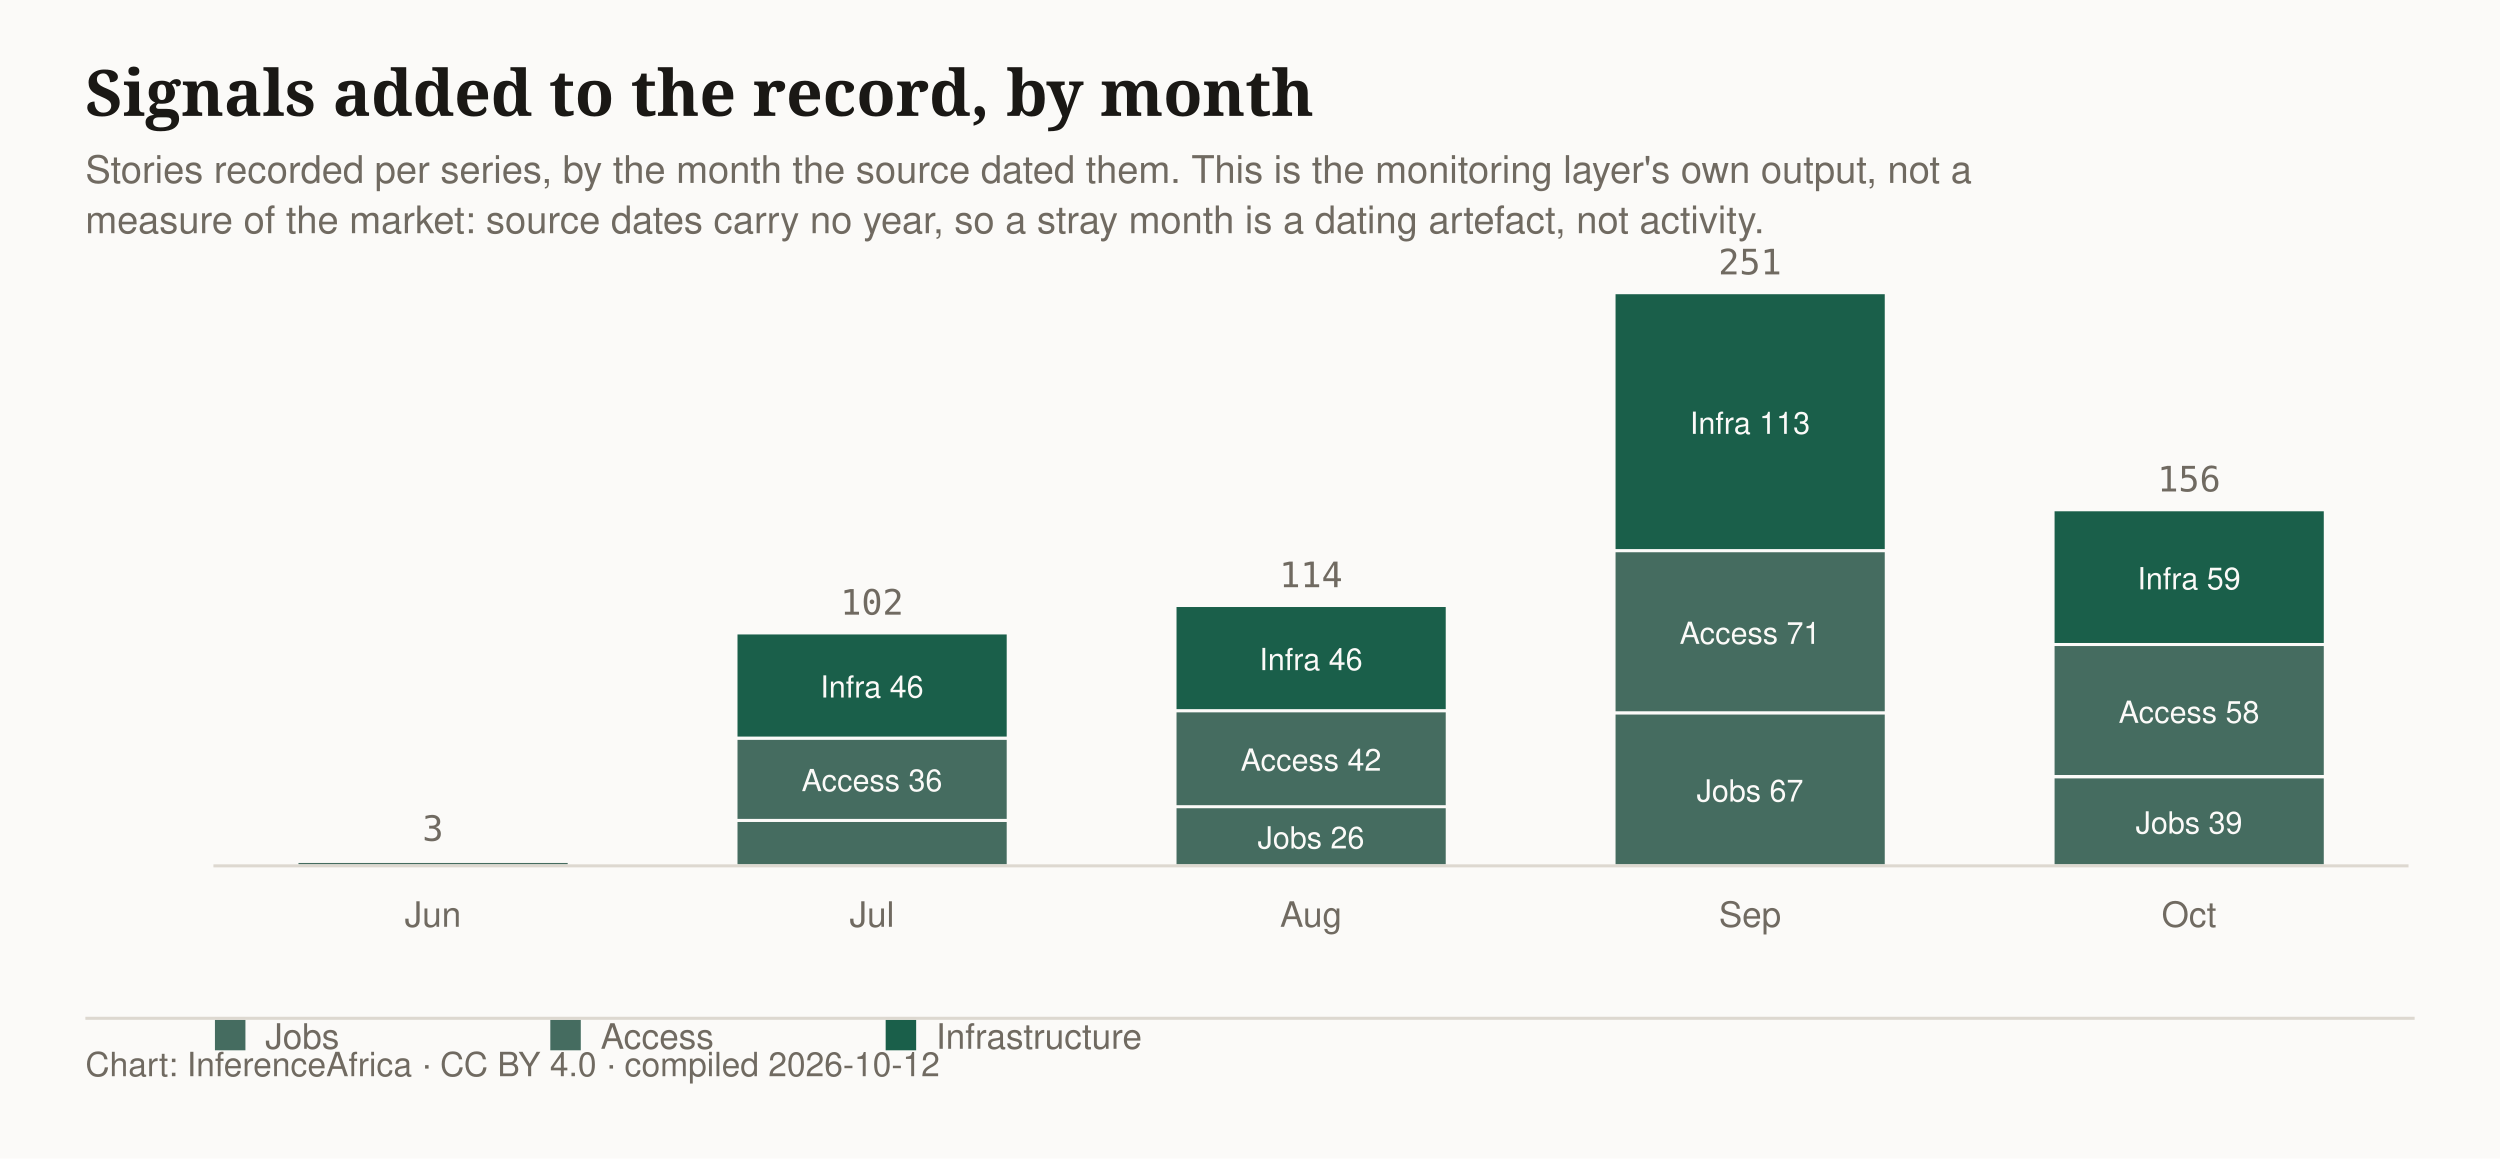
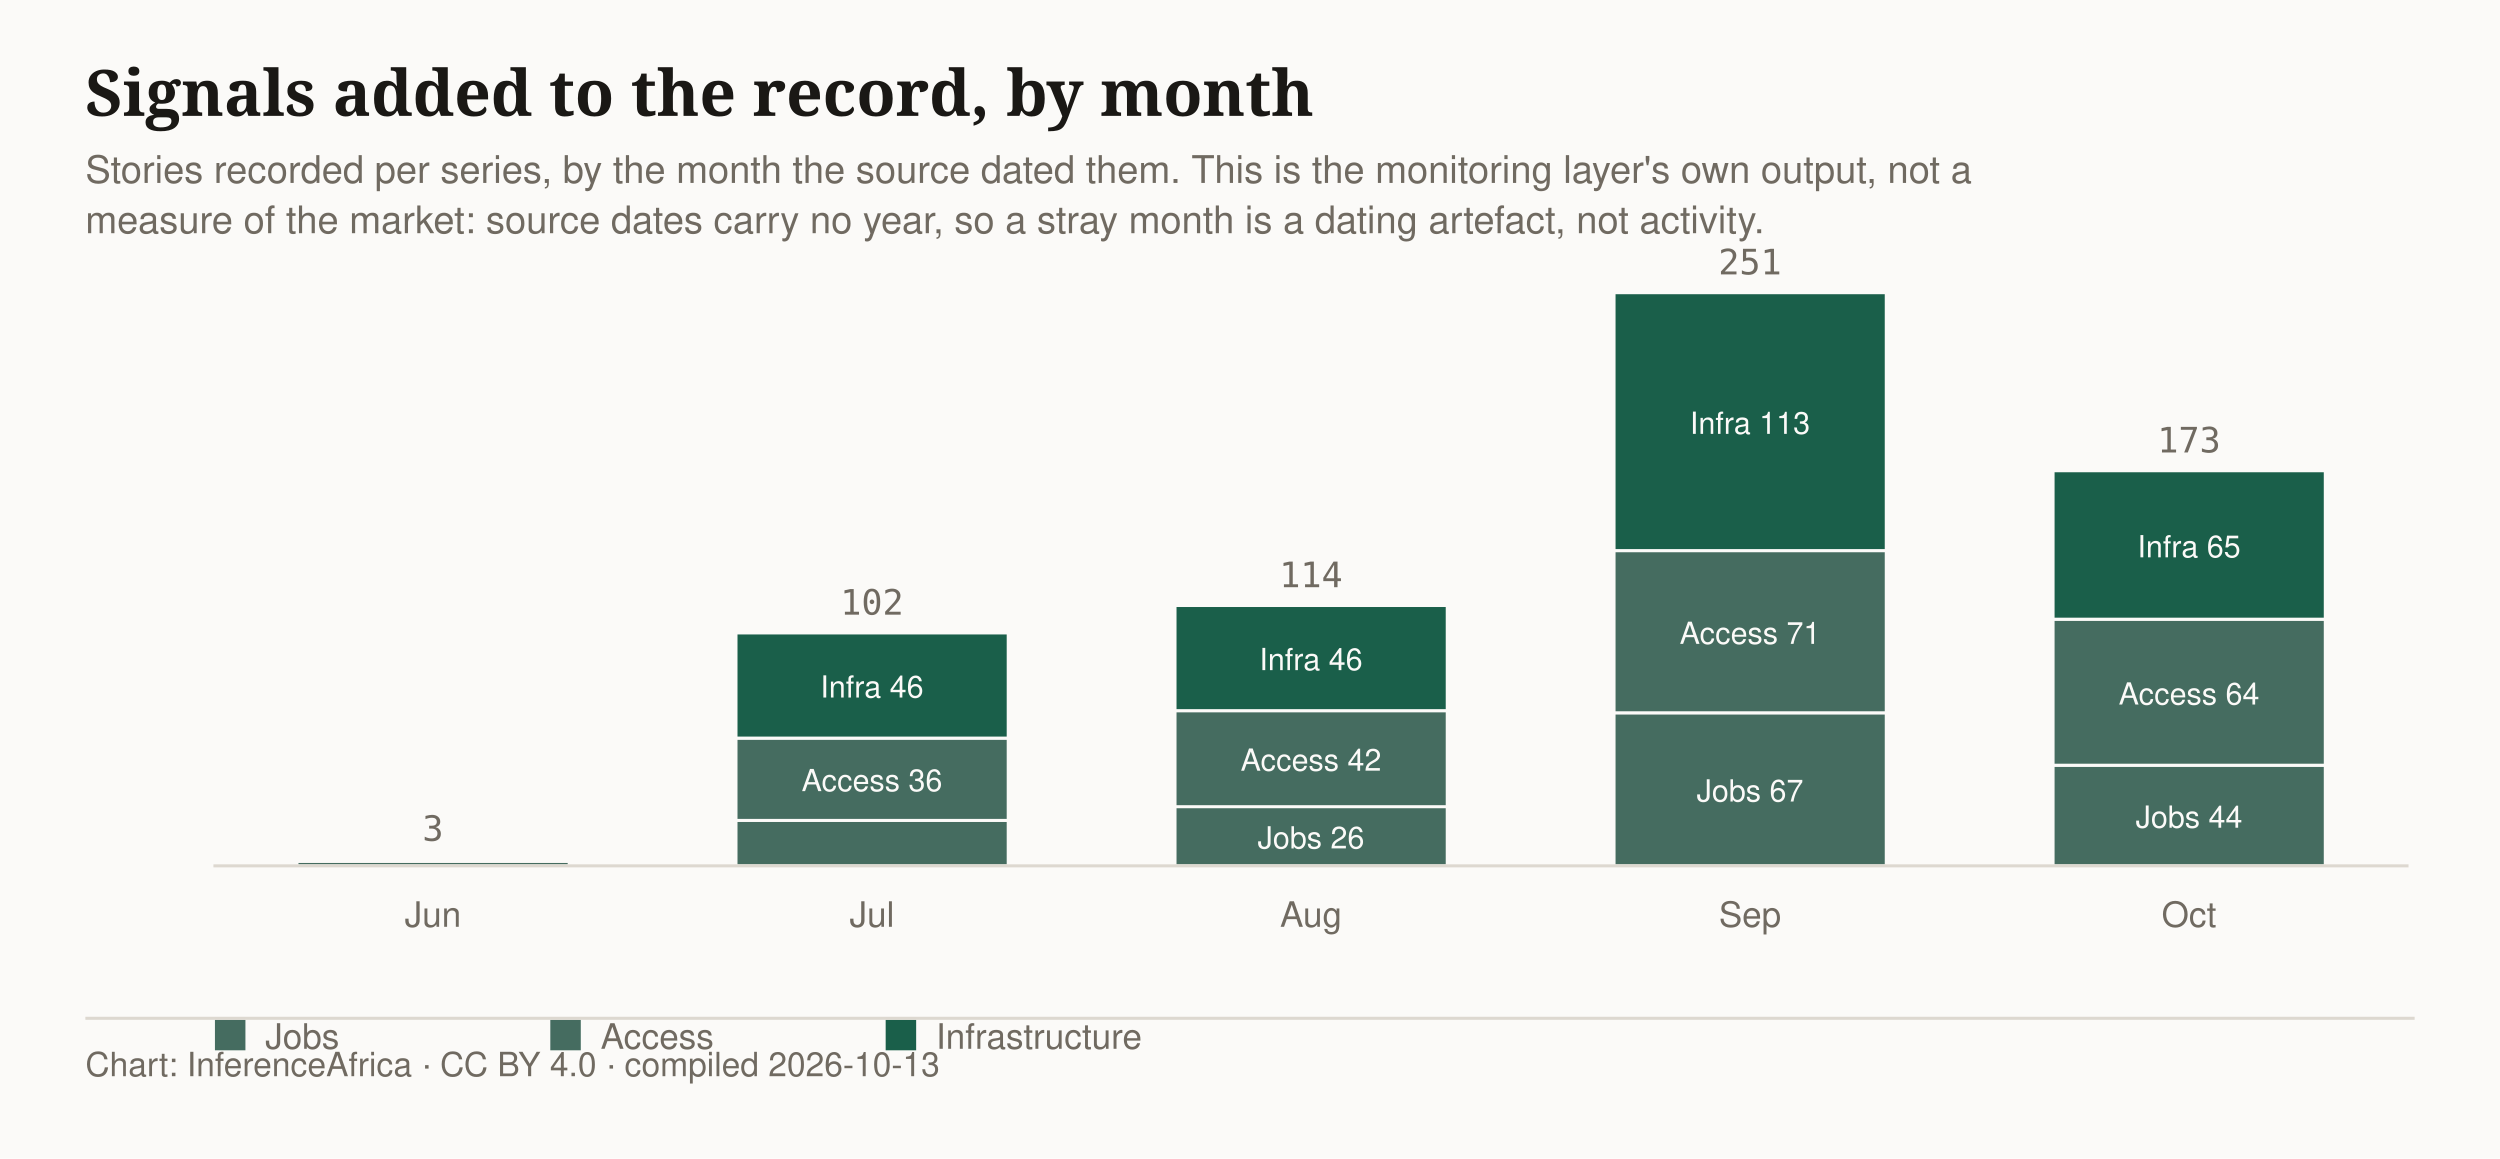
- <svg xmlns="http://www.w3.org/2000/svg" viewBox="0 0 820 380" width="820" height="380" role="img" aria-label="Signals added to the record by month and series: Jun 3, Jul 102, Aug 114, Sep 251, Oct 156. This measures the monitoring layer, not the market.">
+ <svg xmlns="http://www.w3.org/2000/svg" viewBox="0 0 820 380" width="820" height="380" role="img" aria-label="Signals added to the record by month and series: Jun 3, Jul 102, Aug 114, Sep 251, Oct 173. This measures the monitoring layer, not the market.">
  <defs>
    <pattern id="status-proposal" width="6" height="6" patternUnits="userSpaceOnUse">
      <path d="M0 6L6 0" stroke="#756342" stroke-width="1" />
    </pattern>
  </defs>
  <rect width="820" height="380" fill="#fbfaf8" />
  <text x="28" y="38" font-family="'Source Serif 4',Georgia,serif" font-size="21" font-weight="600" fill="#1a1815" style="font-variant-numeric:tabular-nums lining-nums">Signals added to the record, by month</text>
  <text x="28" y="60.0" font-family="IBM Plex Sans,-apple-system,'Segoe UI',Helvetica,Arial,sans-serif" font-size="12.5" fill="#706a61" style="font-variant-numeric:tabular-nums lining-nums">Stories recorded per series, by the month the source dated them. This is the monitoring layer's own output, not a</text>
  <text x="28" y="76.5" font-family="IBM Plex Sans,-apple-system,'Segoe UI',Helvetica,Arial,sans-serif" font-size="12.5" fill="#706a61" style="font-variant-numeric:tabular-nums lining-nums">measure of the market: source dates carry no year, so a stray month is a dating artefact, not activity.</text>
  <rect x="97.4" y="282.5" width="89.3" height="1.5" fill="#456c60" data-status="measured" stroke="#fbfaf8" stroke-width="1" />
  <rect x="97.4" y="281.8" width="89.3" height="0.7" fill="#1a5f4a" data-status="measured" stroke="#fbfaf8" stroke-width="1" />
  <text x="142.0" y="275.8" text-anchor="middle" font-family="'IBM Plex Mono',Consolas,monospace" font-size="11.5" fill="#706a61" style="font-variant-numeric:tabular-nums lining-nums">3</text>
  <text x="142.0" y="304" text-anchor="middle" font-family="IBM Plex Sans,-apple-system,'Segoe UI',Helvetica,Arial,sans-serif" font-size="11.5" fill="#706a61" style="font-variant-numeric:tabular-nums lining-nums">Jun</text>
  <rect x="241.4" y="269.0" width="89.3" height="15.0" fill="#456c60" data-status="measured" stroke="#fbfaf8" stroke-width="1" />
  <rect x="241.4" y="242.1" width="89.3" height="27.0" fill="#456c60" data-status="measured" stroke="#fbfaf8" stroke-width="1" />
  <text x="286.0" y="259.5" text-anchor="middle" font-family="IBM Plex Sans,-apple-system,'Segoe UI',Helvetica,Arial,sans-serif" font-size="10" fill="#fbfaf8" style="font-variant-numeric:tabular-nums lining-nums">Access 36</text>
  <rect x="241.4" y="207.6" width="89.3" height="34.5" fill="#1a5f4a" data-status="measured" stroke="#fbfaf8" stroke-width="1" />
  <text x="286.0" y="228.8" text-anchor="middle" font-family="IBM Plex Sans,-apple-system,'Segoe UI',Helvetica,Arial,sans-serif" font-size="10" fill="#fbfaf8" style="font-variant-numeric:tabular-nums lining-nums">Infra 46</text>
  <text x="286.0" y="201.6" text-anchor="middle" font-family="'IBM Plex Mono',Consolas,monospace" font-size="11.5" fill="#706a61" style="font-variant-numeric:tabular-nums lining-nums">102</text>
  <text x="286.0" y="304" text-anchor="middle" font-family="IBM Plex Sans,-apple-system,'Segoe UI',Helvetica,Arial,sans-serif" font-size="11.5" fill="#706a61" style="font-variant-numeric:tabular-nums lining-nums">Jul</text>
  <rect x="385.4" y="264.5" width="89.3" height="19.5" fill="#456c60" data-status="measured" stroke="#fbfaf8" stroke-width="1" />
  <text x="430.0" y="278.3" text-anchor="middle" font-family="IBM Plex Sans,-apple-system,'Segoe UI',Helvetica,Arial,sans-serif" font-size="10" fill="#fbfaf8" style="font-variant-numeric:tabular-nums lining-nums">Jobs 26</text>
  <rect x="385.4" y="233.1" width="89.3" height="31.5" fill="#456c60" data-status="measured" stroke="#fbfaf8" stroke-width="1" />
  <text x="430.0" y="252.8" text-anchor="middle" font-family="IBM Plex Sans,-apple-system,'Segoe UI',Helvetica,Arial,sans-serif" font-size="10" fill="#fbfaf8" style="font-variant-numeric:tabular-nums lining-nums">Access 42</text>
  <rect x="385.4" y="198.6" width="89.3" height="34.5" fill="#1a5f4a" data-status="measured" stroke="#fbfaf8" stroke-width="1" />
  <text x="430.0" y="219.8" text-anchor="middle" font-family="IBM Plex Sans,-apple-system,'Segoe UI',Helvetica,Arial,sans-serif" font-size="10" fill="#fbfaf8" style="font-variant-numeric:tabular-nums lining-nums">Infra 46</text>
  <text x="430.0" y="192.6" text-anchor="middle" font-family="'IBM Plex Mono',Consolas,monospace" font-size="11.5" fill="#706a61" style="font-variant-numeric:tabular-nums lining-nums">114</text>
  <text x="430.0" y="304" text-anchor="middle" font-family="IBM Plex Sans,-apple-system,'Segoe UI',Helvetica,Arial,sans-serif" font-size="11.5" fill="#706a61" style="font-variant-numeric:tabular-nums lining-nums">Aug</text>
  <rect x="529.4" y="233.8" width="89.3" height="50.2" fill="#456c60" data-status="measured" stroke="#fbfaf8" stroke-width="1" />
  <text x="574.0" y="262.9" text-anchor="middle" font-family="IBM Plex Sans,-apple-system,'Segoe UI',Helvetica,Arial,sans-serif" font-size="10" fill="#fbfaf8" style="font-variant-numeric:tabular-nums lining-nums">Jobs 67</text>
  <rect x="529.4" y="180.6" width="89.3" height="53.2" fill="#456c60" data-status="measured" stroke="#fbfaf8" stroke-width="1" />
  <text x="574.0" y="211.2" text-anchor="middle" font-family="IBM Plex Sans,-apple-system,'Segoe UI',Helvetica,Arial,sans-serif" font-size="10" fill="#fbfaf8" style="font-variant-numeric:tabular-nums lining-nums">Access 71</text>
  <rect x="529.4" y="96.0" width="89.3" height="84.6" fill="#1a5f4a" data-status="measured" stroke="#fbfaf8" stroke-width="1" />
  <text x="574.0" y="142.3" text-anchor="middle" font-family="IBM Plex Sans,-apple-system,'Segoe UI',Helvetica,Arial,sans-serif" font-size="10" fill="#fbfaf8" style="font-variant-numeric:tabular-nums lining-nums">Infra 113</text>
  <text x="574.0" y="90.0" text-anchor="middle" font-family="'IBM Plex Mono',Consolas,monospace" font-size="11.5" fill="#706a61" style="font-variant-numeric:tabular-nums lining-nums">251</text>
  <text x="574.0" y="304" text-anchor="middle" font-family="IBM Plex Sans,-apple-system,'Segoe UI',Helvetica,Arial,sans-serif" font-size="11.5" fill="#706a61" style="font-variant-numeric:tabular-nums lining-nums">Sep</text>
-   <rect x="673.4" y="254.8" width="89.3" height="29.2" fill="#456c60" data-status="measured" stroke="#fbfaf8" stroke-width="1" />
-   <text x="718.0" y="273.4" text-anchor="middle" font-family="IBM Plex Sans,-apple-system,'Segoe UI',Helvetica,Arial,sans-serif" font-size="10" fill="#fbfaf8" style="font-variant-numeric:tabular-nums lining-nums">Jobs 39</text>
-   <rect x="673.4" y="211.3" width="89.3" height="43.4" fill="#456c60" data-status="measured" stroke="#fbfaf8" stroke-width="1" />
-   <text x="718.0" y="237.1" text-anchor="middle" font-family="IBM Plex Sans,-apple-system,'Segoe UI',Helvetica,Arial,sans-serif" font-size="10" fill="#fbfaf8" style="font-variant-numeric:tabular-nums lining-nums">Access 58</text>
-   <rect x="673.4" y="167.2" width="89.3" height="44.2" fill="#1a5f4a" data-status="measured" stroke="#fbfaf8" stroke-width="1" />
-   <text x="718.0" y="193.3" text-anchor="middle" font-family="IBM Plex Sans,-apple-system,'Segoe UI',Helvetica,Arial,sans-serif" font-size="10" fill="#fbfaf8" style="font-variant-numeric:tabular-nums lining-nums">Infra 59</text>
-   <text x="718.0" y="161.2" text-anchor="middle" font-family="'IBM Plex Mono',Consolas,monospace" font-size="11.5" fill="#706a61" style="font-variant-numeric:tabular-nums lining-nums">156</text>
+   <rect x="673.4" y="251.0" width="89.3" height="33.0" fill="#456c60" data-status="measured" stroke="#fbfaf8" stroke-width="1" />
+   <text x="718.0" y="271.5" text-anchor="middle" font-family="IBM Plex Sans,-apple-system,'Segoe UI',Helvetica,Arial,sans-serif" font-size="10" fill="#fbfaf8" style="font-variant-numeric:tabular-nums lining-nums">Jobs 44</text>
+   <rect x="673.4" y="203.1" width="89.3" height="47.9" fill="#456c60" data-status="measured" stroke="#fbfaf8" stroke-width="1" />
+   <text x="718.0" y="231.1" text-anchor="middle" font-family="IBM Plex Sans,-apple-system,'Segoe UI',Helvetica,Arial,sans-serif" font-size="10" fill="#fbfaf8" style="font-variant-numeric:tabular-nums lining-nums">Access 64</text>
+   <rect x="673.4" y="154.4" width="89.3" height="48.7" fill="#1a5f4a" data-status="measured" stroke="#fbfaf8" stroke-width="1" />
+   <text x="718.0" y="182.8" text-anchor="middle" font-family="IBM Plex Sans,-apple-system,'Segoe UI',Helvetica,Arial,sans-serif" font-size="10" fill="#fbfaf8" style="font-variant-numeric:tabular-nums lining-nums">Infra 65</text>
+   <text x="718.0" y="148.4" text-anchor="middle" font-family="'IBM Plex Mono',Consolas,monospace" font-size="11.5" fill="#706a61" style="font-variant-numeric:tabular-nums lining-nums">173</text>
  <text x="718.0" y="304" text-anchor="middle" font-family="IBM Plex Sans,-apple-system,'Segoe UI',Helvetica,Arial,sans-serif" font-size="11.5" fill="#706a61" style="font-variant-numeric:tabular-nums lining-nums">Oct</text>
  <line x1="70" y1="284" x2="790" y2="284" stroke="#ddd8d0" />
  <rect x="70" y="334" width="11" height="11" fill="#456c60" data-status="measured" stroke="#fbfaf8" stroke-width="1" />
  <text x="87" y="344" font-family="IBM Plex Sans,-apple-system,'Segoe UI',Helvetica,Arial,sans-serif" font-size="11.5" fill="#706a61" style="font-variant-numeric:tabular-nums lining-nums">Jobs</text>
  <rect x="180" y="334" width="11" height="11" fill="#456c60" data-status="measured" stroke="#fbfaf8" stroke-width="1" />
  <text x="197" y="344" font-family="IBM Plex Sans,-apple-system,'Segoe UI',Helvetica,Arial,sans-serif" font-size="11.5" fill="#706a61" style="font-variant-numeric:tabular-nums lining-nums">Access</text>
  <rect x="290" y="334" width="11" height="11" fill="#1a5f4a" data-status="measured" stroke="#fbfaf8" stroke-width="1" />
  <text x="307" y="344" font-family="IBM Plex Sans,-apple-system,'Segoe UI',Helvetica,Arial,sans-serif" font-size="11.5" fill="#706a61" style="font-variant-numeric:tabular-nums lining-nums">Infrastructure</text>
  <line x1="28" y1="334" x2="792" y2="334" stroke="#ddd8d0" />
-   <text x="28" y="353" font-family="IBM Plex Sans,-apple-system,'Segoe UI',Helvetica,Arial,sans-serif" font-size="11" fill="#706a61" style="font-variant-numeric:tabular-nums lining-nums">Chart: InferenceAfrica · CC BY 4.0 · compiled 2026-10-12</text>
+   <text x="28" y="353" font-family="IBM Plex Sans,-apple-system,'Segoe UI',Helvetica,Arial,sans-serif" font-size="11" fill="#706a61" style="font-variant-numeric:tabular-nums lining-nums">Chart: InferenceAfrica · CC BY 4.0 · compiled 2026-10-13</text>
</svg>
